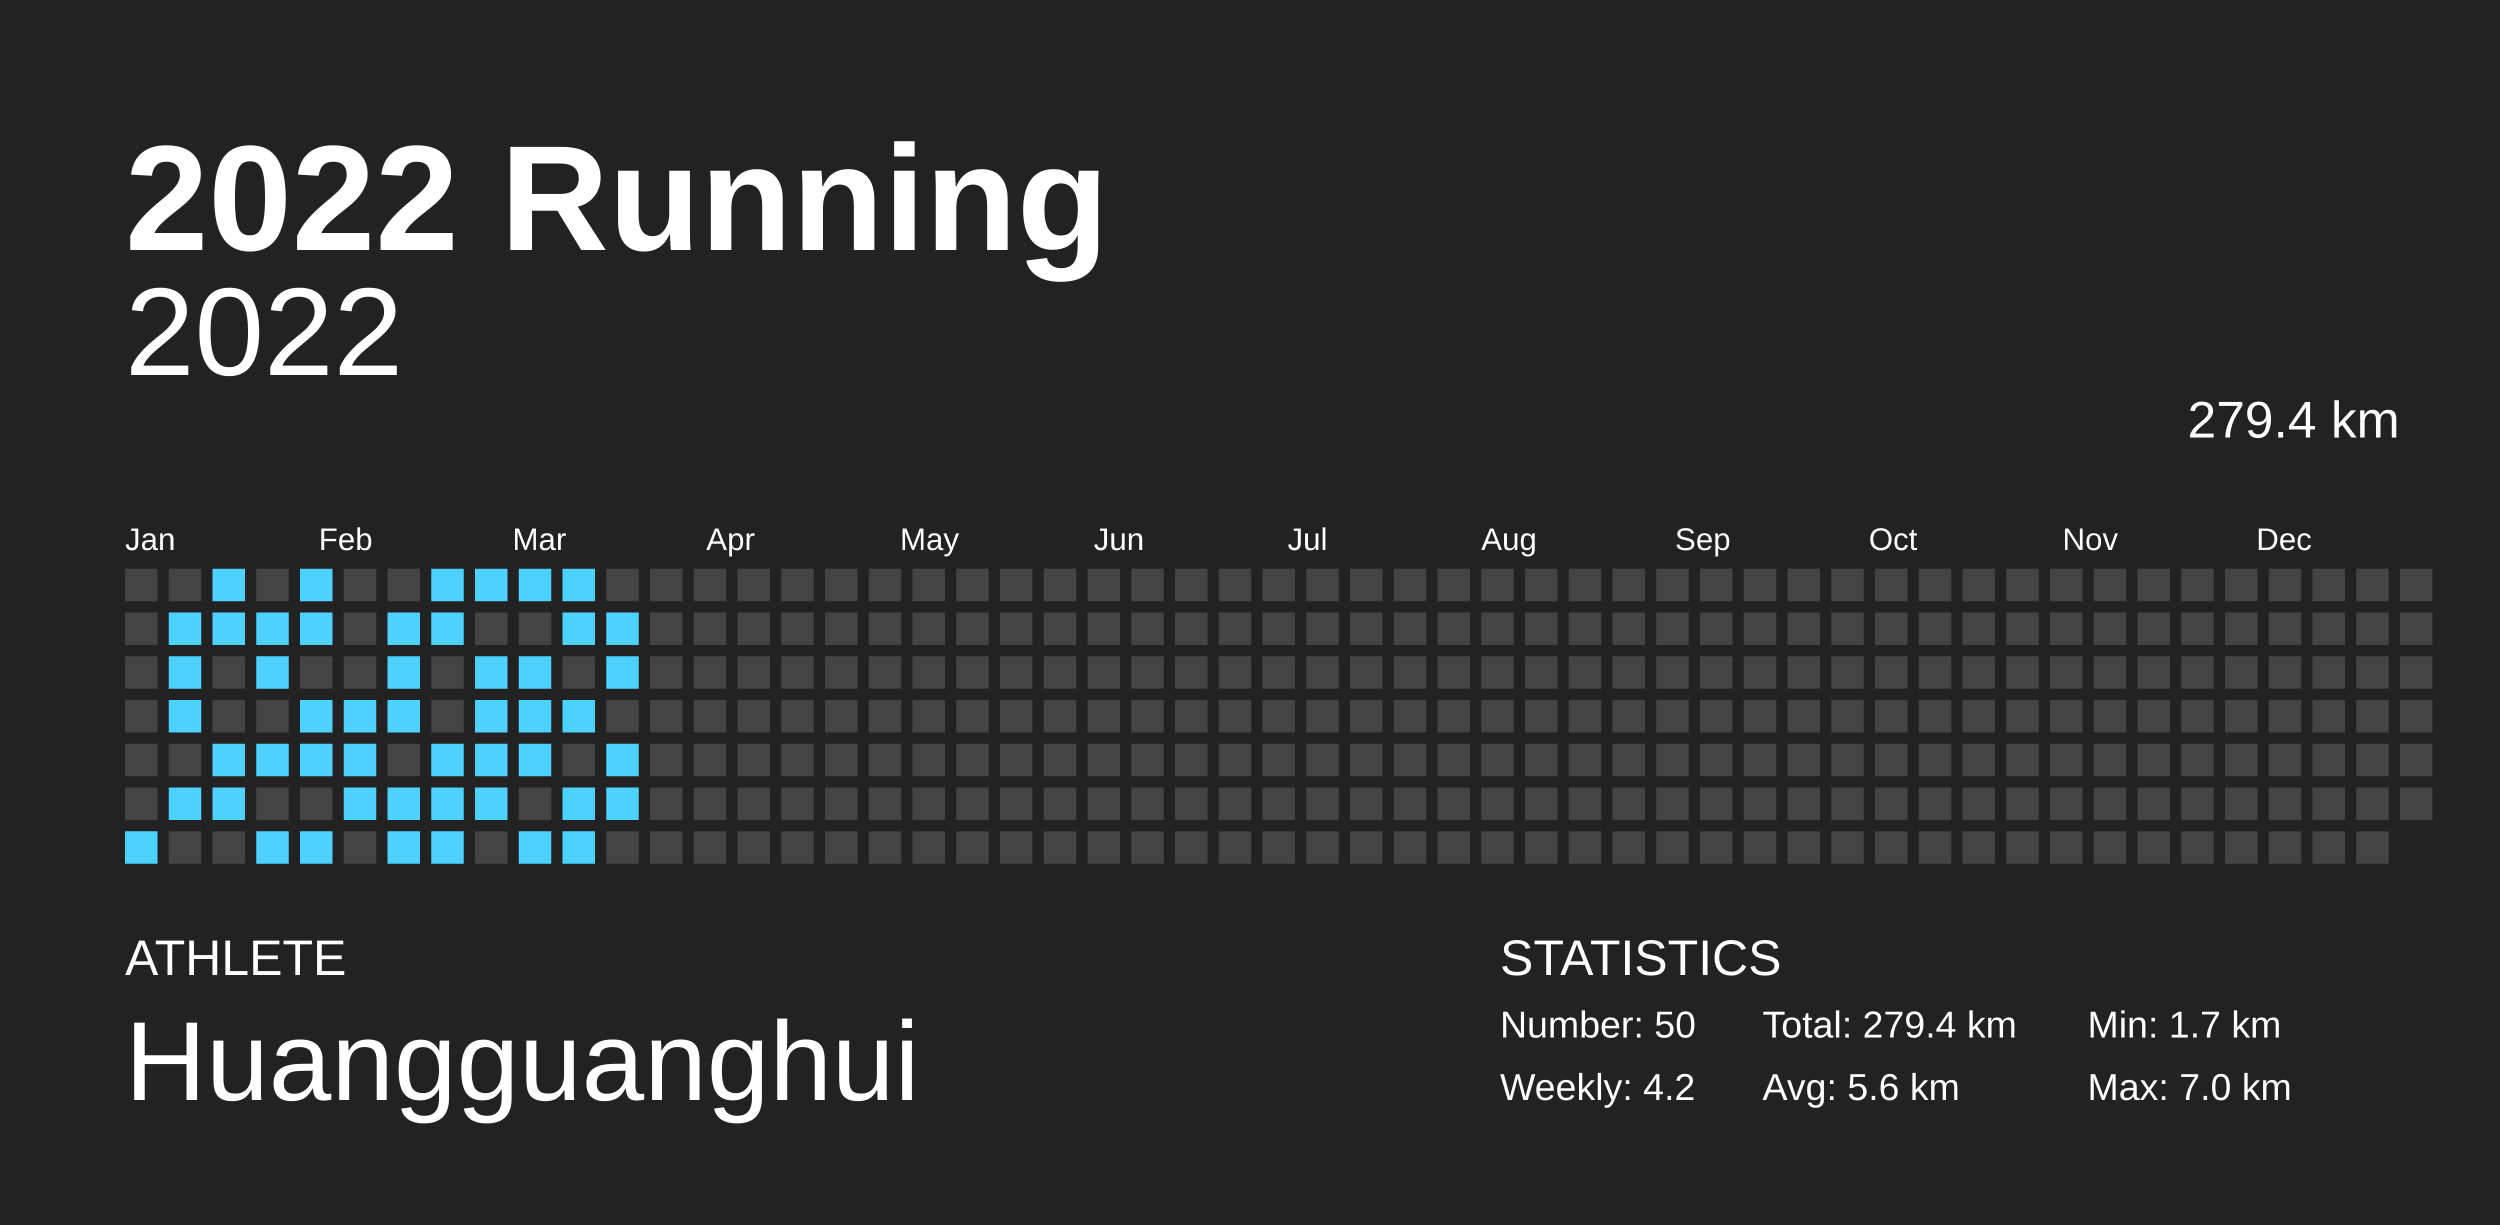
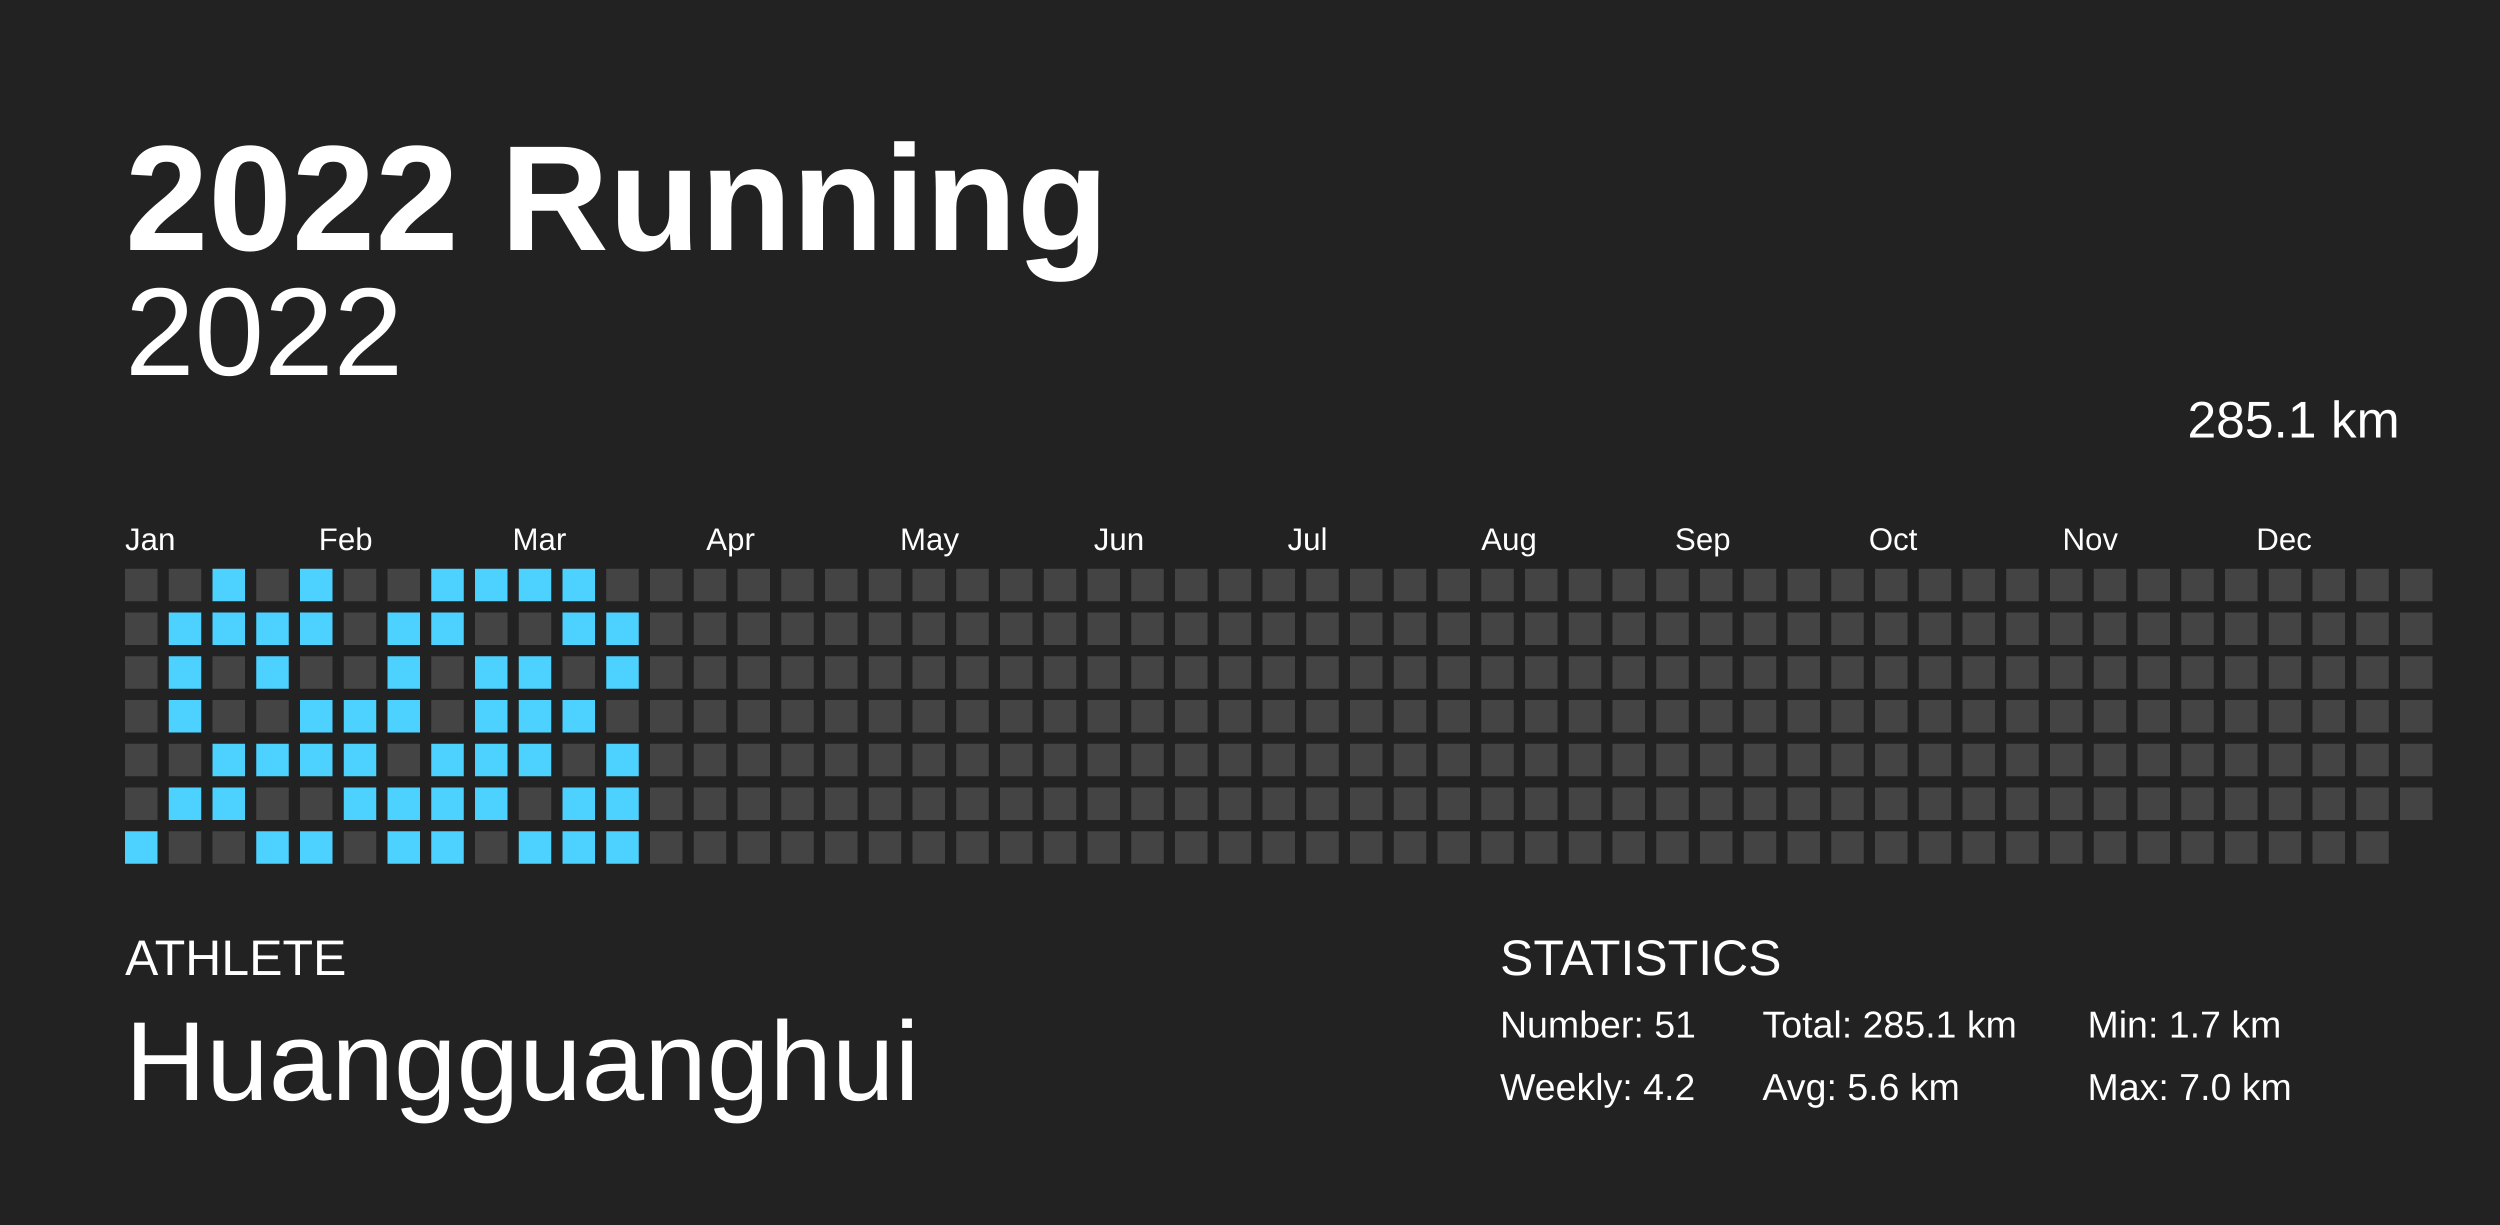
<svg xmlns="http://www.w3.org/2000/svg" baseProfile="full" height="98mm" version="1.1" viewBox="0,0,200,98" width="200mm">
  <defs />
  <rect fill="#222222" height="98" width="200" x="0" y="0" />
  <text fill="#FFFFFF" style="font-size:12px; font-family:Arial; font-weight:bold;" x="10" y="20">2022 Running</text>
  <text fill="#FFFFFF" style="font-size:4px; font-family:Arial" x="10" y="78">ATHLETE</text>
  <text fill="#FFFFFF" style="font-size:9px; font-family:Arial" x="10" y="88">Huangguanghui</text>
  <text fill="#FFFFFF" style="font-size:4px; font-family:Arial" x="120" y="78">STATISTICS</text>
-   <text fill="#FFFFFF" style="font-size:3px; font-family:Arial" x="120" y="83">Number: 50</text>
+   <text fill="#FFFFFF" style="font-size:3px; font-family:Arial" x="120" y="83">Number: 51</text>
  <text fill="#FFFFFF" style="font-size:3px; font-family:Arial" x="120" y="88">Weekly: 4.2</text>
-   <text fill="#FFFFFF" style="font-size:3px; font-family:Arial" x="141" y="83">Total: 279.4 km</text>
+   <text fill="#FFFFFF" style="font-size:3px; font-family:Arial" x="141" y="83">Total: 285.1 km</text>
  <text fill="#FFFFFF" style="font-size:3px; font-family:Arial" x="141" y="88">Avg: 5.6 km</text>
  <text fill="#FFFFFF" style="font-size:3px; font-family:Arial" x="167" y="83">Min: 1.7 km</text>
  <text fill="#FFFFFF" style="font-size:3px; font-family:Arial" x="167" y="88">Max: 7.0 km</text>
  <text alignment-baseline="hanging" fill="#FFFFFF" style="font-size:10.0px; font-family:Arial;" x="10" y="30">2022</text>
-   <text alignment-baseline="hanging" fill="#FFFFFF" style="font-size:4.125px; font-family:Arial;" x="175" y="35">279.4 km</text>
+   <text alignment-baseline="hanging" fill="#FFFFFF" style="font-size:4.125px; font-family:Arial;" x="175" y="35">285.1 km</text>
  <text fill="#FFFFFF" style="font-size:2.5px; font-family:Arial" x="10.0" y="44">Jan</text>
  <text fill="#FFFFFF" style="font-size:2.5px; font-family:Arial" x="25.5" y="44">Feb</text>
  <text fill="#FFFFFF" style="font-size:2.5px; font-family:Arial" x="41.0" y="44">Mar</text>
  <text fill="#FFFFFF" style="font-size:2.5px; font-family:Arial" x="56.5" y="44">Apr</text>
  <text fill="#FFFFFF" style="font-size:2.5px; font-family:Arial" x="72.0" y="44">May</text>
  <text fill="#FFFFFF" style="font-size:2.5px; font-family:Arial" x="87.5" y="44">Jun</text>
  <text fill="#FFFFFF" style="font-size:2.5px; font-family:Arial" x="103.0" y="44">Jul</text>
  <text fill="#FFFFFF" style="font-size:2.5px; font-family:Arial" x="118.5" y="44">Aug</text>
  <text fill="#FFFFFF" style="font-size:2.5px; font-family:Arial" x="134.0" y="44">Sep</text>
  <text fill="#FFFFFF" style="font-size:2.5px; font-family:Arial" x="149.5" y="44">Oct</text>
  <text fill="#FFFFFF" style="font-size:2.5px; font-family:Arial" x="165.0" y="44">Nov</text>
  <text fill="#FFFFFF" style="font-size:2.5px; font-family:Arial" x="180.5" y="44">Dec</text>
  <rect fill="#444444" height="2.6" width="2.6" x="10.0" y="45.5" />
  <rect fill="#444444" height="2.6" width="2.6" x="10.0" y="49.0" />
  <rect fill="#444444" height="2.6" width="2.6" x="10.0" y="52.5" />
  <rect fill="#444444" height="2.6" width="2.6" x="10.0" y="56.0" />
  <rect fill="#444444" height="2.6" width="2.6" x="10.0" y="59.5" />
  <rect fill="#444444" height="2.6" width="2.6" x="10.0" y="63.0" />
  <rect fill="#4dd2ff" height="2.6" width="2.6" x="10.0" y="66.5" />
  <rect fill="#444444" height="2.6" width="2.6" x="13.5" y="45.5" />
  <rect fill="#4dd2ff" height="2.6" width="2.6" x="13.5" y="49.0" />
  <rect fill="#4dd2ff" height="2.6" width="2.6" x="13.5" y="52.5" />
  <rect fill="#4dd2ff" height="2.6" width="2.6" x="13.5" y="56.0" />
  <rect fill="#444444" height="2.6" width="2.6" x="13.5" y="59.5" />
  <rect fill="#4dd2ff" height="2.6" width="2.6" x="13.5" y="63.0" />
  <rect fill="#444444" height="2.6" width="2.6" x="13.5" y="66.5" />
  <rect fill="#4dd2ff" height="2.6" width="2.6" x="17.0" y="45.5" />
  <rect fill="#4dd2ff" height="2.6" width="2.6" x="17.0" y="49.0" />
  <rect fill="#444444" height="2.6" width="2.6" x="17.0" y="52.5" />
  <rect fill="#444444" height="2.6" width="2.6" x="17.0" y="56.0" />
  <rect fill="#4dd2ff" height="2.6" width="2.6" x="17.0" y="59.5" />
  <rect fill="#4dd2ff" height="2.6" width="2.6" x="17.0" y="63.0" />
  <rect fill="#444444" height="2.6" width="2.6" x="17.0" y="66.5" />
  <rect fill="#444444" height="2.6" width="2.6" x="20.5" y="45.5" />
  <rect fill="#4dd2ff" height="2.6" width="2.6" x="20.5" y="49.0" />
  <rect fill="#4dd2ff" height="2.6" width="2.6" x="20.5" y="52.5" />
  <rect fill="#444444" height="2.6" width="2.6" x="20.5" y="56.0" />
  <rect fill="#4dd2ff" height="2.6" width="2.6" x="20.5" y="59.5" />
  <rect fill="#444444" height="2.6" width="2.6" x="20.5" y="63.0" />
  <rect fill="#4dd2ff" height="2.6" width="2.6" x="20.5" y="66.5" />
  <rect fill="#4dd2ff" height="2.6" width="2.6" x="24.0" y="45.5" />
  <rect fill="#4dd2ff" height="2.6" width="2.6" x="24.0" y="49.0" />
  <rect fill="#444444" height="2.6" width="2.6" x="24.0" y="52.5" />
  <rect fill="#4dd2ff" height="2.6" width="2.6" x="24.0" y="56.0" />
  <rect fill="#4dd2ff" height="2.6" width="2.6" x="24.0" y="59.5" />
  <rect fill="#444444" height="2.6" width="2.6" x="24.0" y="63.0" />
  <rect fill="#4dd2ff" height="2.6" width="2.6" x="24.0" y="66.5" />
  <rect fill="#444444" height="2.6" width="2.6" x="27.5" y="45.5" />
  <rect fill="#444444" height="2.6" width="2.6" x="27.5" y="49.0" />
  <rect fill="#444444" height="2.6" width="2.6" x="27.5" y="52.5" />
  <rect fill="#4dd2ff" height="2.6" width="2.6" x="27.5" y="56.0" />
  <rect fill="#4dd2ff" height="2.6" width="2.6" x="27.5" y="59.5" />
  <rect fill="#4dd2ff" height="2.6" width="2.6" x="27.5" y="63.0" />
  <rect fill="#444444" height="2.6" width="2.6" x="27.5" y="66.5" />
  <rect fill="#444444" height="2.6" width="2.6" x="31.0" y="45.5" />
  <rect fill="#4dd2ff" height="2.6" width="2.6" x="31.0" y="49.0" />
  <rect fill="#4dd2ff" height="2.6" width="2.6" x="31.0" y="52.5" />
  <rect fill="#4dd2ff" height="2.6" width="2.6" x="31.0" y="56.0" />
  <rect fill="#444444" height="2.6" width="2.6" x="31.0" y="59.5" />
  <rect fill="#4dd2ff" height="2.6" width="2.6" x="31.0" y="63.0" />
  <rect fill="#4dd2ff" height="2.6" width="2.6" x="31.0" y="66.5" />
  <rect fill="#4dd2ff" height="2.6" width="2.6" x="34.5" y="45.5" />
  <rect fill="#4dd2ff" height="2.6" width="2.6" x="34.5" y="49.0" />
  <rect fill="#444444" height="2.6" width="2.6" x="34.5" y="52.5" />
  <rect fill="#444444" height="2.6" width="2.6" x="34.5" y="56.0" />
  <rect fill="#4dd2ff" height="2.6" width="2.6" x="34.5" y="59.5" />
  <rect fill="#4dd2ff" height="2.6" width="2.6" x="34.5" y="63.0" />
  <rect fill="#4dd2ff" height="2.6" width="2.6" x="34.5" y="66.5" />
  <rect fill="#4dd2ff" height="2.6" width="2.6" x="38.0" y="45.5" />
  <rect fill="#444444" height="2.6" width="2.6" x="38.0" y="49.0" />
  <rect fill="#4dd2ff" height="2.6" width="2.6" x="38.0" y="52.5" />
  <rect fill="#4dd2ff" height="2.6" width="2.6" x="38.0" y="56.0" />
  <rect fill="#4dd2ff" height="2.6" width="2.6" x="38.0" y="59.5" />
  <rect fill="#4dd2ff" height="2.6" width="2.6" x="38.0" y="63.0" />
  <rect fill="#444444" height="2.6" width="2.6" x="38.0" y="66.5" />
  <rect fill="#4dd2ff" height="2.6" width="2.6" x="41.5" y="45.5" />
  <rect fill="#444444" height="2.6" width="2.6" x="41.5" y="49.0" />
  <rect fill="#4dd2ff" height="2.6" width="2.6" x="41.5" y="52.5" />
  <rect fill="#4dd2ff" height="2.6" width="2.6" x="41.5" y="56.0" />
  <rect fill="#4dd2ff" height="2.6" width="2.6" x="41.5" y="59.5" />
  <rect fill="#444444" height="2.6" width="2.6" x="41.5" y="63.0" />
  <rect fill="#4dd2ff" height="2.6" width="2.6" x="41.5" y="66.5" />
  <rect fill="#4dd2ff" height="2.6" width="2.6" x="45.0" y="45.5" />
  <rect fill="#4dd2ff" height="2.6" width="2.6" x="45.0" y="49.0" />
  <rect fill="#444444" height="2.6" width="2.6" x="45.0" y="52.5" />
  <rect fill="#4dd2ff" height="2.6" width="2.6" x="45.0" y="56.0" />
  <rect fill="#444444" height="2.6" width="2.6" x="45.0" y="59.5" />
  <rect fill="#4dd2ff" height="2.6" width="2.6" x="45.0" y="63.0" />
  <rect fill="#4dd2ff" height="2.6" width="2.6" x="45.0" y="66.5" />
  <rect fill="#444444" height="2.6" width="2.6" x="48.5" y="45.5" />
  <rect fill="#4dd2ff" height="2.6" width="2.6" x="48.5" y="49.0" />
  <rect fill="#4dd2ff" height="2.6" width="2.6" x="48.5" y="52.5" />
  <rect fill="#444444" height="2.6" width="2.6" x="48.5" y="56.0" />
  <rect fill="#4dd2ff" height="2.6" width="2.6" x="48.5" y="59.5" />
  <rect fill="#4dd2ff" height="2.6" width="2.6" x="48.5" y="63.0" />
-   <rect fill="#444444" height="2.6" width="2.6" x="48.5" y="66.5" />
+   <rect fill="#4dd2ff" height="2.6" width="2.6" x="48.5" y="66.5" />
  <rect fill="#444444" height="2.6" width="2.6" x="52.0" y="45.5" />
  <rect fill="#444444" height="2.6" width="2.6" x="52.0" y="49.0" />
  <rect fill="#444444" height="2.6" width="2.6" x="52.0" y="52.5" />
  <rect fill="#444444" height="2.6" width="2.6" x="52.0" y="56.0" />
  <rect fill="#444444" height="2.6" width="2.6" x="52.0" y="59.5" />
  <rect fill="#444444" height="2.6" width="2.6" x="52.0" y="63.0" />
  <rect fill="#444444" height="2.6" width="2.6" x="52.0" y="66.5" />
  <rect fill="#444444" height="2.6" width="2.6" x="55.5" y="45.5" />
  <rect fill="#444444" height="2.6" width="2.6" x="55.5" y="49.0" />
  <rect fill="#444444" height="2.6" width="2.6" x="55.5" y="52.5" />
  <rect fill="#444444" height="2.6" width="2.6" x="55.5" y="56.0" />
  <rect fill="#444444" height="2.6" width="2.6" x="55.5" y="59.5" />
  <rect fill="#444444" height="2.6" width="2.6" x="55.5" y="63.0" />
  <rect fill="#444444" height="2.6" width="2.6" x="55.5" y="66.5" />
  <rect fill="#444444" height="2.6" width="2.6" x="59.0" y="45.5" />
  <rect fill="#444444" height="2.6" width="2.6" x="59.0" y="49.0" />
  <rect fill="#444444" height="2.6" width="2.6" x="59.0" y="52.5" />
  <rect fill="#444444" height="2.6" width="2.6" x="59.0" y="56.0" />
  <rect fill="#444444" height="2.6" width="2.6" x="59.0" y="59.5" />
  <rect fill="#444444" height="2.6" width="2.6" x="59.0" y="63.0" />
  <rect fill="#444444" height="2.6" width="2.6" x="59.0" y="66.5" />
  <rect fill="#444444" height="2.6" width="2.6" x="62.5" y="45.5" />
  <rect fill="#444444" height="2.6" width="2.6" x="62.5" y="49.0" />
  <rect fill="#444444" height="2.6" width="2.6" x="62.5" y="52.5" />
  <rect fill="#444444" height="2.6" width="2.6" x="62.5" y="56.0" />
  <rect fill="#444444" height="2.6" width="2.6" x="62.5" y="59.5" />
  <rect fill="#444444" height="2.6" width="2.6" x="62.5" y="63.0" />
  <rect fill="#444444" height="2.6" width="2.6" x="62.5" y="66.5" />
  <rect fill="#444444" height="2.6" width="2.6" x="66.0" y="45.5" />
  <rect fill="#444444" height="2.6" width="2.6" x="66.0" y="49.0" />
  <rect fill="#444444" height="2.6" width="2.6" x="66.0" y="52.5" />
  <rect fill="#444444" height="2.6" width="2.6" x="66.0" y="56.0" />
  <rect fill="#444444" height="2.6" width="2.6" x="66.0" y="59.5" />
  <rect fill="#444444" height="2.6" width="2.6" x="66.0" y="63.0" />
  <rect fill="#444444" height="2.6" width="2.6" x="66.0" y="66.5" />
  <rect fill="#444444" height="2.6" width="2.6" x="69.5" y="45.5" />
  <rect fill="#444444" height="2.6" width="2.6" x="69.5" y="49.0" />
  <rect fill="#444444" height="2.6" width="2.6" x="69.5" y="52.5" />
  <rect fill="#444444" height="2.6" width="2.6" x="69.5" y="56.0" />
  <rect fill="#444444" height="2.6" width="2.6" x="69.5" y="59.5" />
  <rect fill="#444444" height="2.6" width="2.6" x="69.5" y="63.0" />
  <rect fill="#444444" height="2.6" width="2.6" x="69.5" y="66.5" />
  <rect fill="#444444" height="2.6" width="2.6" x="73.0" y="45.5" />
  <rect fill="#444444" height="2.6" width="2.6" x="73.0" y="49.0" />
  <rect fill="#444444" height="2.6" width="2.6" x="73.0" y="52.5" />
  <rect fill="#444444" height="2.6" width="2.6" x="73.0" y="56.0" />
  <rect fill="#444444" height="2.6" width="2.6" x="73.0" y="59.5" />
  <rect fill="#444444" height="2.6" width="2.6" x="73.0" y="63.0" />
  <rect fill="#444444" height="2.6" width="2.6" x="73.0" y="66.5" />
  <rect fill="#444444" height="2.6" width="2.6" x="76.5" y="45.5" />
  <rect fill="#444444" height="2.6" width="2.6" x="76.5" y="49.0" />
  <rect fill="#444444" height="2.6" width="2.6" x="76.5" y="52.5" />
  <rect fill="#444444" height="2.6" width="2.6" x="76.5" y="56.0" />
  <rect fill="#444444" height="2.6" width="2.6" x="76.5" y="59.5" />
  <rect fill="#444444" height="2.6" width="2.6" x="76.5" y="63.0" />
  <rect fill="#444444" height="2.6" width="2.6" x="76.5" y="66.5" />
  <rect fill="#444444" height="2.6" width="2.6" x="80.0" y="45.5" />
  <rect fill="#444444" height="2.6" width="2.6" x="80.0" y="49.0" />
  <rect fill="#444444" height="2.6" width="2.6" x="80.0" y="52.5" />
  <rect fill="#444444" height="2.6" width="2.6" x="80.0" y="56.0" />
  <rect fill="#444444" height="2.6" width="2.6" x="80.0" y="59.5" />
  <rect fill="#444444" height="2.6" width="2.6" x="80.0" y="63.0" />
  <rect fill="#444444" height="2.6" width="2.6" x="80.0" y="66.5" />
  <rect fill="#444444" height="2.6" width="2.6" x="83.5" y="45.5" />
  <rect fill="#444444" height="2.6" width="2.6" x="83.5" y="49.0" />
  <rect fill="#444444" height="2.6" width="2.6" x="83.5" y="52.5" />
  <rect fill="#444444" height="2.6" width="2.6" x="83.5" y="56.0" />
  <rect fill="#444444" height="2.6" width="2.6" x="83.5" y="59.5" />
  <rect fill="#444444" height="2.6" width="2.6" x="83.5" y="63.0" />
  <rect fill="#444444" height="2.6" width="2.6" x="83.5" y="66.5" />
  <rect fill="#444444" height="2.6" width="2.6" x="87.0" y="45.5" />
  <rect fill="#444444" height="2.6" width="2.6" x="87.0" y="49.0" />
  <rect fill="#444444" height="2.6" width="2.6" x="87.0" y="52.5" />
  <rect fill="#444444" height="2.6" width="2.6" x="87.0" y="56.0" />
  <rect fill="#444444" height="2.6" width="2.6" x="87.0" y="59.5" />
  <rect fill="#444444" height="2.6" width="2.6" x="87.0" y="63.0" />
  <rect fill="#444444" height="2.6" width="2.6" x="87.0" y="66.5" />
  <rect fill="#444444" height="2.6" width="2.6" x="90.5" y="45.5" />
  <rect fill="#444444" height="2.6" width="2.6" x="90.5" y="49.0" />
  <rect fill="#444444" height="2.6" width="2.6" x="90.5" y="52.5" />
  <rect fill="#444444" height="2.6" width="2.6" x="90.5" y="56.0" />
  <rect fill="#444444" height="2.6" width="2.6" x="90.5" y="59.5" />
  <rect fill="#444444" height="2.6" width="2.6" x="90.5" y="63.0" />
  <rect fill="#444444" height="2.6" width="2.6" x="90.5" y="66.5" />
  <rect fill="#444444" height="2.6" width="2.6" x="94.0" y="45.5" />
  <rect fill="#444444" height="2.6" width="2.6" x="94.0" y="49.0" />
  <rect fill="#444444" height="2.6" width="2.6" x="94.0" y="52.5" />
  <rect fill="#444444" height="2.6" width="2.6" x="94.0" y="56.0" />
  <rect fill="#444444" height="2.6" width="2.6" x="94.0" y="59.5" />
  <rect fill="#444444" height="2.6" width="2.6" x="94.0" y="63.0" />
  <rect fill="#444444" height="2.6" width="2.6" x="94.0" y="66.5" />
  <rect fill="#444444" height="2.6" width="2.6" x="97.5" y="45.5" />
  <rect fill="#444444" height="2.6" width="2.6" x="97.5" y="49.0" />
  <rect fill="#444444" height="2.6" width="2.6" x="97.5" y="52.5" />
  <rect fill="#444444" height="2.6" width="2.6" x="97.5" y="56.0" />
  <rect fill="#444444" height="2.6" width="2.6" x="97.5" y="59.5" />
  <rect fill="#444444" height="2.6" width="2.6" x="97.5" y="63.0" />
  <rect fill="#444444" height="2.6" width="2.6" x="97.5" y="66.5" />
  <rect fill="#444444" height="2.6" width="2.6" x="101.0" y="45.5" />
  <rect fill="#444444" height="2.6" width="2.6" x="101.0" y="49.0" />
  <rect fill="#444444" height="2.6" width="2.6" x="101.0" y="52.5" />
  <rect fill="#444444" height="2.6" width="2.6" x="101.0" y="56.0" />
  <rect fill="#444444" height="2.6" width="2.6" x="101.0" y="59.5" />
  <rect fill="#444444" height="2.6" width="2.6" x="101.0" y="63.0" />
  <rect fill="#444444" height="2.6" width="2.6" x="101.0" y="66.5" />
  <rect fill="#444444" height="2.6" width="2.6" x="104.5" y="45.5" />
  <rect fill="#444444" height="2.6" width="2.6" x="104.5" y="49.0" />
  <rect fill="#444444" height="2.6" width="2.6" x="104.5" y="52.5" />
  <rect fill="#444444" height="2.6" width="2.6" x="104.5" y="56.0" />
  <rect fill="#444444" height="2.6" width="2.6" x="104.5" y="59.5" />
  <rect fill="#444444" height="2.6" width="2.6" x="104.5" y="63.0" />
  <rect fill="#444444" height="2.6" width="2.6" x="104.5" y="66.5" />
  <rect fill="#444444" height="2.6" width="2.6" x="108.0" y="45.5" />
  <rect fill="#444444" height="2.6" width="2.6" x="108.0" y="49.0" />
  <rect fill="#444444" height="2.6" width="2.6" x="108.0" y="52.5" />
  <rect fill="#444444" height="2.6" width="2.6" x="108.0" y="56.0" />
  <rect fill="#444444" height="2.6" width="2.6" x="108.0" y="59.5" />
  <rect fill="#444444" height="2.6" width="2.6" x="108.0" y="63.0" />
  <rect fill="#444444" height="2.6" width="2.6" x="108.0" y="66.5" />
  <rect fill="#444444" height="2.6" width="2.6" x="111.5" y="45.5" />
  <rect fill="#444444" height="2.6" width="2.6" x="111.5" y="49.0" />
  <rect fill="#444444" height="2.6" width="2.6" x="111.5" y="52.5" />
  <rect fill="#444444" height="2.6" width="2.6" x="111.5" y="56.0" />
  <rect fill="#444444" height="2.6" width="2.6" x="111.5" y="59.5" />
  <rect fill="#444444" height="2.6" width="2.6" x="111.5" y="63.0" />
  <rect fill="#444444" height="2.6" width="2.6" x="111.5" y="66.5" />
  <rect fill="#444444" height="2.6" width="2.6" x="115.0" y="45.5" />
  <rect fill="#444444" height="2.6" width="2.6" x="115.0" y="49.0" />
  <rect fill="#444444" height="2.6" width="2.6" x="115.0" y="52.5" />
  <rect fill="#444444" height="2.6" width="2.6" x="115.0" y="56.0" />
  <rect fill="#444444" height="2.6" width="2.6" x="115.0" y="59.5" />
  <rect fill="#444444" height="2.6" width="2.6" x="115.0" y="63.0" />
  <rect fill="#444444" height="2.6" width="2.6" x="115.0" y="66.5" />
  <rect fill="#444444" height="2.6" width="2.6" x="118.5" y="45.5" />
  <rect fill="#444444" height="2.6" width="2.6" x="118.5" y="49.0" />
  <rect fill="#444444" height="2.6" width="2.6" x="118.5" y="52.5" />
  <rect fill="#444444" height="2.6" width="2.6" x="118.5" y="56.0" />
  <rect fill="#444444" height="2.6" width="2.6" x="118.5" y="59.5" />
  <rect fill="#444444" height="2.6" width="2.6" x="118.5" y="63.0" />
  <rect fill="#444444" height="2.6" width="2.6" x="118.5" y="66.5" />
  <rect fill="#444444" height="2.6" width="2.6" x="122.0" y="45.5" />
  <rect fill="#444444" height="2.6" width="2.6" x="122.0" y="49.0" />
  <rect fill="#444444" height="2.6" width="2.6" x="122.0" y="52.5" />
  <rect fill="#444444" height="2.6" width="2.6" x="122.0" y="56.0" />
  <rect fill="#444444" height="2.6" width="2.6" x="122.0" y="59.5" />
  <rect fill="#444444" height="2.6" width="2.6" x="122.0" y="63.0" />
  <rect fill="#444444" height="2.6" width="2.6" x="122.0" y="66.5" />
  <rect fill="#444444" height="2.6" width="2.6" x="125.5" y="45.5" />
  <rect fill="#444444" height="2.6" width="2.6" x="125.5" y="49.0" />
  <rect fill="#444444" height="2.6" width="2.6" x="125.5" y="52.5" />
  <rect fill="#444444" height="2.6" width="2.6" x="125.5" y="56.0" />
  <rect fill="#444444" height="2.6" width="2.6" x="125.5" y="59.5" />
  <rect fill="#444444" height="2.6" width="2.6" x="125.5" y="63.0" />
  <rect fill="#444444" height="2.6" width="2.6" x="125.5" y="66.5" />
  <rect fill="#444444" height="2.6" width="2.6" x="129.0" y="45.5" />
  <rect fill="#444444" height="2.6" width="2.6" x="129.0" y="49.0" />
  <rect fill="#444444" height="2.6" width="2.6" x="129.0" y="52.5" />
  <rect fill="#444444" height="2.6" width="2.6" x="129.0" y="56.0" />
  <rect fill="#444444" height="2.6" width="2.6" x="129.0" y="59.5" />
  <rect fill="#444444" height="2.6" width="2.6" x="129.0" y="63.0" />
  <rect fill="#444444" height="2.6" width="2.6" x="129.0" y="66.5" />
  <rect fill="#444444" height="2.6" width="2.6" x="132.5" y="45.5" />
  <rect fill="#444444" height="2.6" width="2.6" x="132.5" y="49.0" />
  <rect fill="#444444" height="2.6" width="2.6" x="132.5" y="52.5" />
  <rect fill="#444444" height="2.6" width="2.6" x="132.5" y="56.0" />
  <rect fill="#444444" height="2.6" width="2.6" x="132.5" y="59.5" />
  <rect fill="#444444" height="2.6" width="2.6" x="132.5" y="63.0" />
  <rect fill="#444444" height="2.6" width="2.6" x="132.5" y="66.5" />
  <rect fill="#444444" height="2.6" width="2.6" x="136.0" y="45.5" />
  <rect fill="#444444" height="2.6" width="2.6" x="136.0" y="49.0" />
  <rect fill="#444444" height="2.6" width="2.6" x="136.0" y="52.5" />
  <rect fill="#444444" height="2.6" width="2.6" x="136.0" y="56.0" />
  <rect fill="#444444" height="2.6" width="2.6" x="136.0" y="59.5" />
  <rect fill="#444444" height="2.6" width="2.6" x="136.0" y="63.0" />
  <rect fill="#444444" height="2.6" width="2.6" x="136.0" y="66.5" />
  <rect fill="#444444" height="2.6" width="2.6" x="139.5" y="45.5" />
  <rect fill="#444444" height="2.6" width="2.6" x="139.5" y="49.0" />
  <rect fill="#444444" height="2.6" width="2.6" x="139.5" y="52.5" />
  <rect fill="#444444" height="2.6" width="2.6" x="139.5" y="56.0" />
  <rect fill="#444444" height="2.6" width="2.6" x="139.5" y="59.5" />
  <rect fill="#444444" height="2.6" width="2.6" x="139.5" y="63.0" />
  <rect fill="#444444" height="2.6" width="2.6" x="139.5" y="66.5" />
  <rect fill="#444444" height="2.6" width="2.6" x="143.0" y="45.5" />
  <rect fill="#444444" height="2.6" width="2.6" x="143.0" y="49.0" />
  <rect fill="#444444" height="2.6" width="2.6" x="143.0" y="52.5" />
  <rect fill="#444444" height="2.6" width="2.6" x="143.0" y="56.0" />
  <rect fill="#444444" height="2.6" width="2.6" x="143.0" y="59.5" />
  <rect fill="#444444" height="2.6" width="2.6" x="143.0" y="63.0" />
  <rect fill="#444444" height="2.6" width="2.6" x="143.0" y="66.5" />
  <rect fill="#444444" height="2.6" width="2.6" x="146.5" y="45.5" />
  <rect fill="#444444" height="2.6" width="2.6" x="146.5" y="49.0" />
  <rect fill="#444444" height="2.6" width="2.6" x="146.5" y="52.5" />
  <rect fill="#444444" height="2.6" width="2.6" x="146.5" y="56.0" />
  <rect fill="#444444" height="2.6" width="2.6" x="146.5" y="59.5" />
  <rect fill="#444444" height="2.6" width="2.6" x="146.5" y="63.0" />
  <rect fill="#444444" height="2.6" width="2.6" x="146.5" y="66.5" />
  <rect fill="#444444" height="2.6" width="2.6" x="150.0" y="45.5" />
  <rect fill="#444444" height="2.6" width="2.6" x="150.0" y="49.0" />
  <rect fill="#444444" height="2.6" width="2.6" x="150.0" y="52.5" />
  <rect fill="#444444" height="2.6" width="2.6" x="150.0" y="56.0" />
  <rect fill="#444444" height="2.6" width="2.6" x="150.0" y="59.5" />
  <rect fill="#444444" height="2.6" width="2.6" x="150.0" y="63.0" />
  <rect fill="#444444" height="2.6" width="2.6" x="150.0" y="66.5" />
  <rect fill="#444444" height="2.6" width="2.6" x="153.5" y="45.5" />
  <rect fill="#444444" height="2.6" width="2.6" x="153.5" y="49.0" />
  <rect fill="#444444" height="2.6" width="2.6" x="153.5" y="52.5" />
  <rect fill="#444444" height="2.6" width="2.6" x="153.5" y="56.0" />
  <rect fill="#444444" height="2.6" width="2.6" x="153.5" y="59.5" />
  <rect fill="#444444" height="2.6" width="2.6" x="153.5" y="63.0" />
  <rect fill="#444444" height="2.6" width="2.6" x="153.5" y="66.5" />
  <rect fill="#444444" height="2.6" width="2.6" x="157.0" y="45.5" />
  <rect fill="#444444" height="2.6" width="2.6" x="157.0" y="49.0" />
  <rect fill="#444444" height="2.6" width="2.6" x="157.0" y="52.5" />
  <rect fill="#444444" height="2.6" width="2.6" x="157.0" y="56.0" />
  <rect fill="#444444" height="2.6" width="2.6" x="157.0" y="59.5" />
  <rect fill="#444444" height="2.6" width="2.6" x="157.0" y="63.0" />
  <rect fill="#444444" height="2.6" width="2.6" x="157.0" y="66.5" />
  <rect fill="#444444" height="2.6" width="2.6" x="160.5" y="45.5" />
  <rect fill="#444444" height="2.6" width="2.6" x="160.5" y="49.0" />
  <rect fill="#444444" height="2.6" width="2.6" x="160.5" y="52.5" />
  <rect fill="#444444" height="2.6" width="2.6" x="160.5" y="56.0" />
  <rect fill="#444444" height="2.6" width="2.6" x="160.5" y="59.5" />
  <rect fill="#444444" height="2.6" width="2.6" x="160.5" y="63.0" />
  <rect fill="#444444" height="2.6" width="2.6" x="160.5" y="66.5" />
  <rect fill="#444444" height="2.6" width="2.6" x="164.0" y="45.5" />
  <rect fill="#444444" height="2.6" width="2.6" x="164.0" y="49.0" />
  <rect fill="#444444" height="2.6" width="2.6" x="164.0" y="52.5" />
  <rect fill="#444444" height="2.6" width="2.6" x="164.0" y="56.0" />
  <rect fill="#444444" height="2.6" width="2.6" x="164.0" y="59.5" />
  <rect fill="#444444" height="2.6" width="2.6" x="164.0" y="63.0" />
  <rect fill="#444444" height="2.6" width="2.6" x="164.0" y="66.5" />
  <rect fill="#444444" height="2.6" width="2.6" x="167.5" y="45.5" />
  <rect fill="#444444" height="2.6" width="2.6" x="167.5" y="49.0" />
  <rect fill="#444444" height="2.6" width="2.6" x="167.5" y="52.5" />
  <rect fill="#444444" height="2.6" width="2.6" x="167.5" y="56.0" />
  <rect fill="#444444" height="2.6" width="2.6" x="167.5" y="59.5" />
  <rect fill="#444444" height="2.6" width="2.6" x="167.5" y="63.0" />
  <rect fill="#444444" height="2.6" width="2.6" x="167.5" y="66.5" />
  <rect fill="#444444" height="2.6" width="2.6" x="171.0" y="45.5" />
  <rect fill="#444444" height="2.6" width="2.6" x="171.0" y="49.0" />
  <rect fill="#444444" height="2.6" width="2.6" x="171.0" y="52.5" />
  <rect fill="#444444" height="2.6" width="2.6" x="171.0" y="56.0" />
  <rect fill="#444444" height="2.6" width="2.6" x="171.0" y="59.5" />
  <rect fill="#444444" height="2.6" width="2.6" x="171.0" y="63.0" />
  <rect fill="#444444" height="2.6" width="2.6" x="171.0" y="66.5" />
  <rect fill="#444444" height="2.6" width="2.6" x="174.5" y="45.5" />
  <rect fill="#444444" height="2.6" width="2.6" x="174.5" y="49.0" />
  <rect fill="#444444" height="2.6" width="2.6" x="174.5" y="52.5" />
  <rect fill="#444444" height="2.6" width="2.6" x="174.5" y="56.0" />
  <rect fill="#444444" height="2.6" width="2.6" x="174.5" y="59.5" />
  <rect fill="#444444" height="2.6" width="2.6" x="174.5" y="63.0" />
  <rect fill="#444444" height="2.6" width="2.6" x="174.5" y="66.5" />
  <rect fill="#444444" height="2.6" width="2.6" x="178.0" y="45.5" />
  <rect fill="#444444" height="2.6" width="2.6" x="178.0" y="49.0" />
  <rect fill="#444444" height="2.6" width="2.6" x="178.0" y="52.5" />
  <rect fill="#444444" height="2.6" width="2.6" x="178.0" y="56.0" />
  <rect fill="#444444" height="2.6" width="2.6" x="178.0" y="59.5" />
  <rect fill="#444444" height="2.6" width="2.6" x="178.0" y="63.0" />
  <rect fill="#444444" height="2.6" width="2.6" x="178.0" y="66.5" />
  <rect fill="#444444" height="2.6" width="2.6" x="181.5" y="45.5" />
  <rect fill="#444444" height="2.6" width="2.6" x="181.5" y="49.0" />
  <rect fill="#444444" height="2.6" width="2.6" x="181.5" y="52.5" />
  <rect fill="#444444" height="2.6" width="2.6" x="181.5" y="56.0" />
  <rect fill="#444444" height="2.6" width="2.6" x="181.5" y="59.5" />
  <rect fill="#444444" height="2.6" width="2.6" x="181.5" y="63.0" />
  <rect fill="#444444" height="2.6" width="2.6" x="181.5" y="66.5" />
  <rect fill="#444444" height="2.6" width="2.6" x="185.0" y="45.5" />
  <rect fill="#444444" height="2.6" width="2.6" x="185.0" y="49.0" />
  <rect fill="#444444" height="2.6" width="2.6" x="185.0" y="52.5" />
  <rect fill="#444444" height="2.6" width="2.6" x="185.0" y="56.0" />
  <rect fill="#444444" height="2.6" width="2.6" x="185.0" y="59.5" />
  <rect fill="#444444" height="2.6" width="2.6" x="185.0" y="63.0" />
  <rect fill="#444444" height="2.6" width="2.6" x="185.0" y="66.5" />
  <rect fill="#444444" height="2.6" width="2.6" x="188.5" y="45.5" />
  <rect fill="#444444" height="2.6" width="2.6" x="188.5" y="49.0" />
  <rect fill="#444444" height="2.6" width="2.6" x="188.5" y="52.5" />
  <rect fill="#444444" height="2.6" width="2.6" x="188.5" y="56.0" />
  <rect fill="#444444" height="2.6" width="2.6" x="188.5" y="59.5" />
  <rect fill="#444444" height="2.6" width="2.6" x="188.5" y="63.0" />
  <rect fill="#444444" height="2.6" width="2.6" x="188.5" y="66.5" />
  <rect fill="#444444" height="2.6" width="2.6" x="192.0" y="45.5" />
  <rect fill="#444444" height="2.6" width="2.6" x="192.0" y="49.0" />
  <rect fill="#444444" height="2.6" width="2.6" x="192.0" y="52.5" />
  <rect fill="#444444" height="2.6" width="2.6" x="192.0" y="56.0" />
  <rect fill="#444444" height="2.6" width="2.6" x="192.0" y="59.5" />
  <rect fill="#444444" height="2.6" width="2.6" x="192.0" y="63.0" />
</svg>
